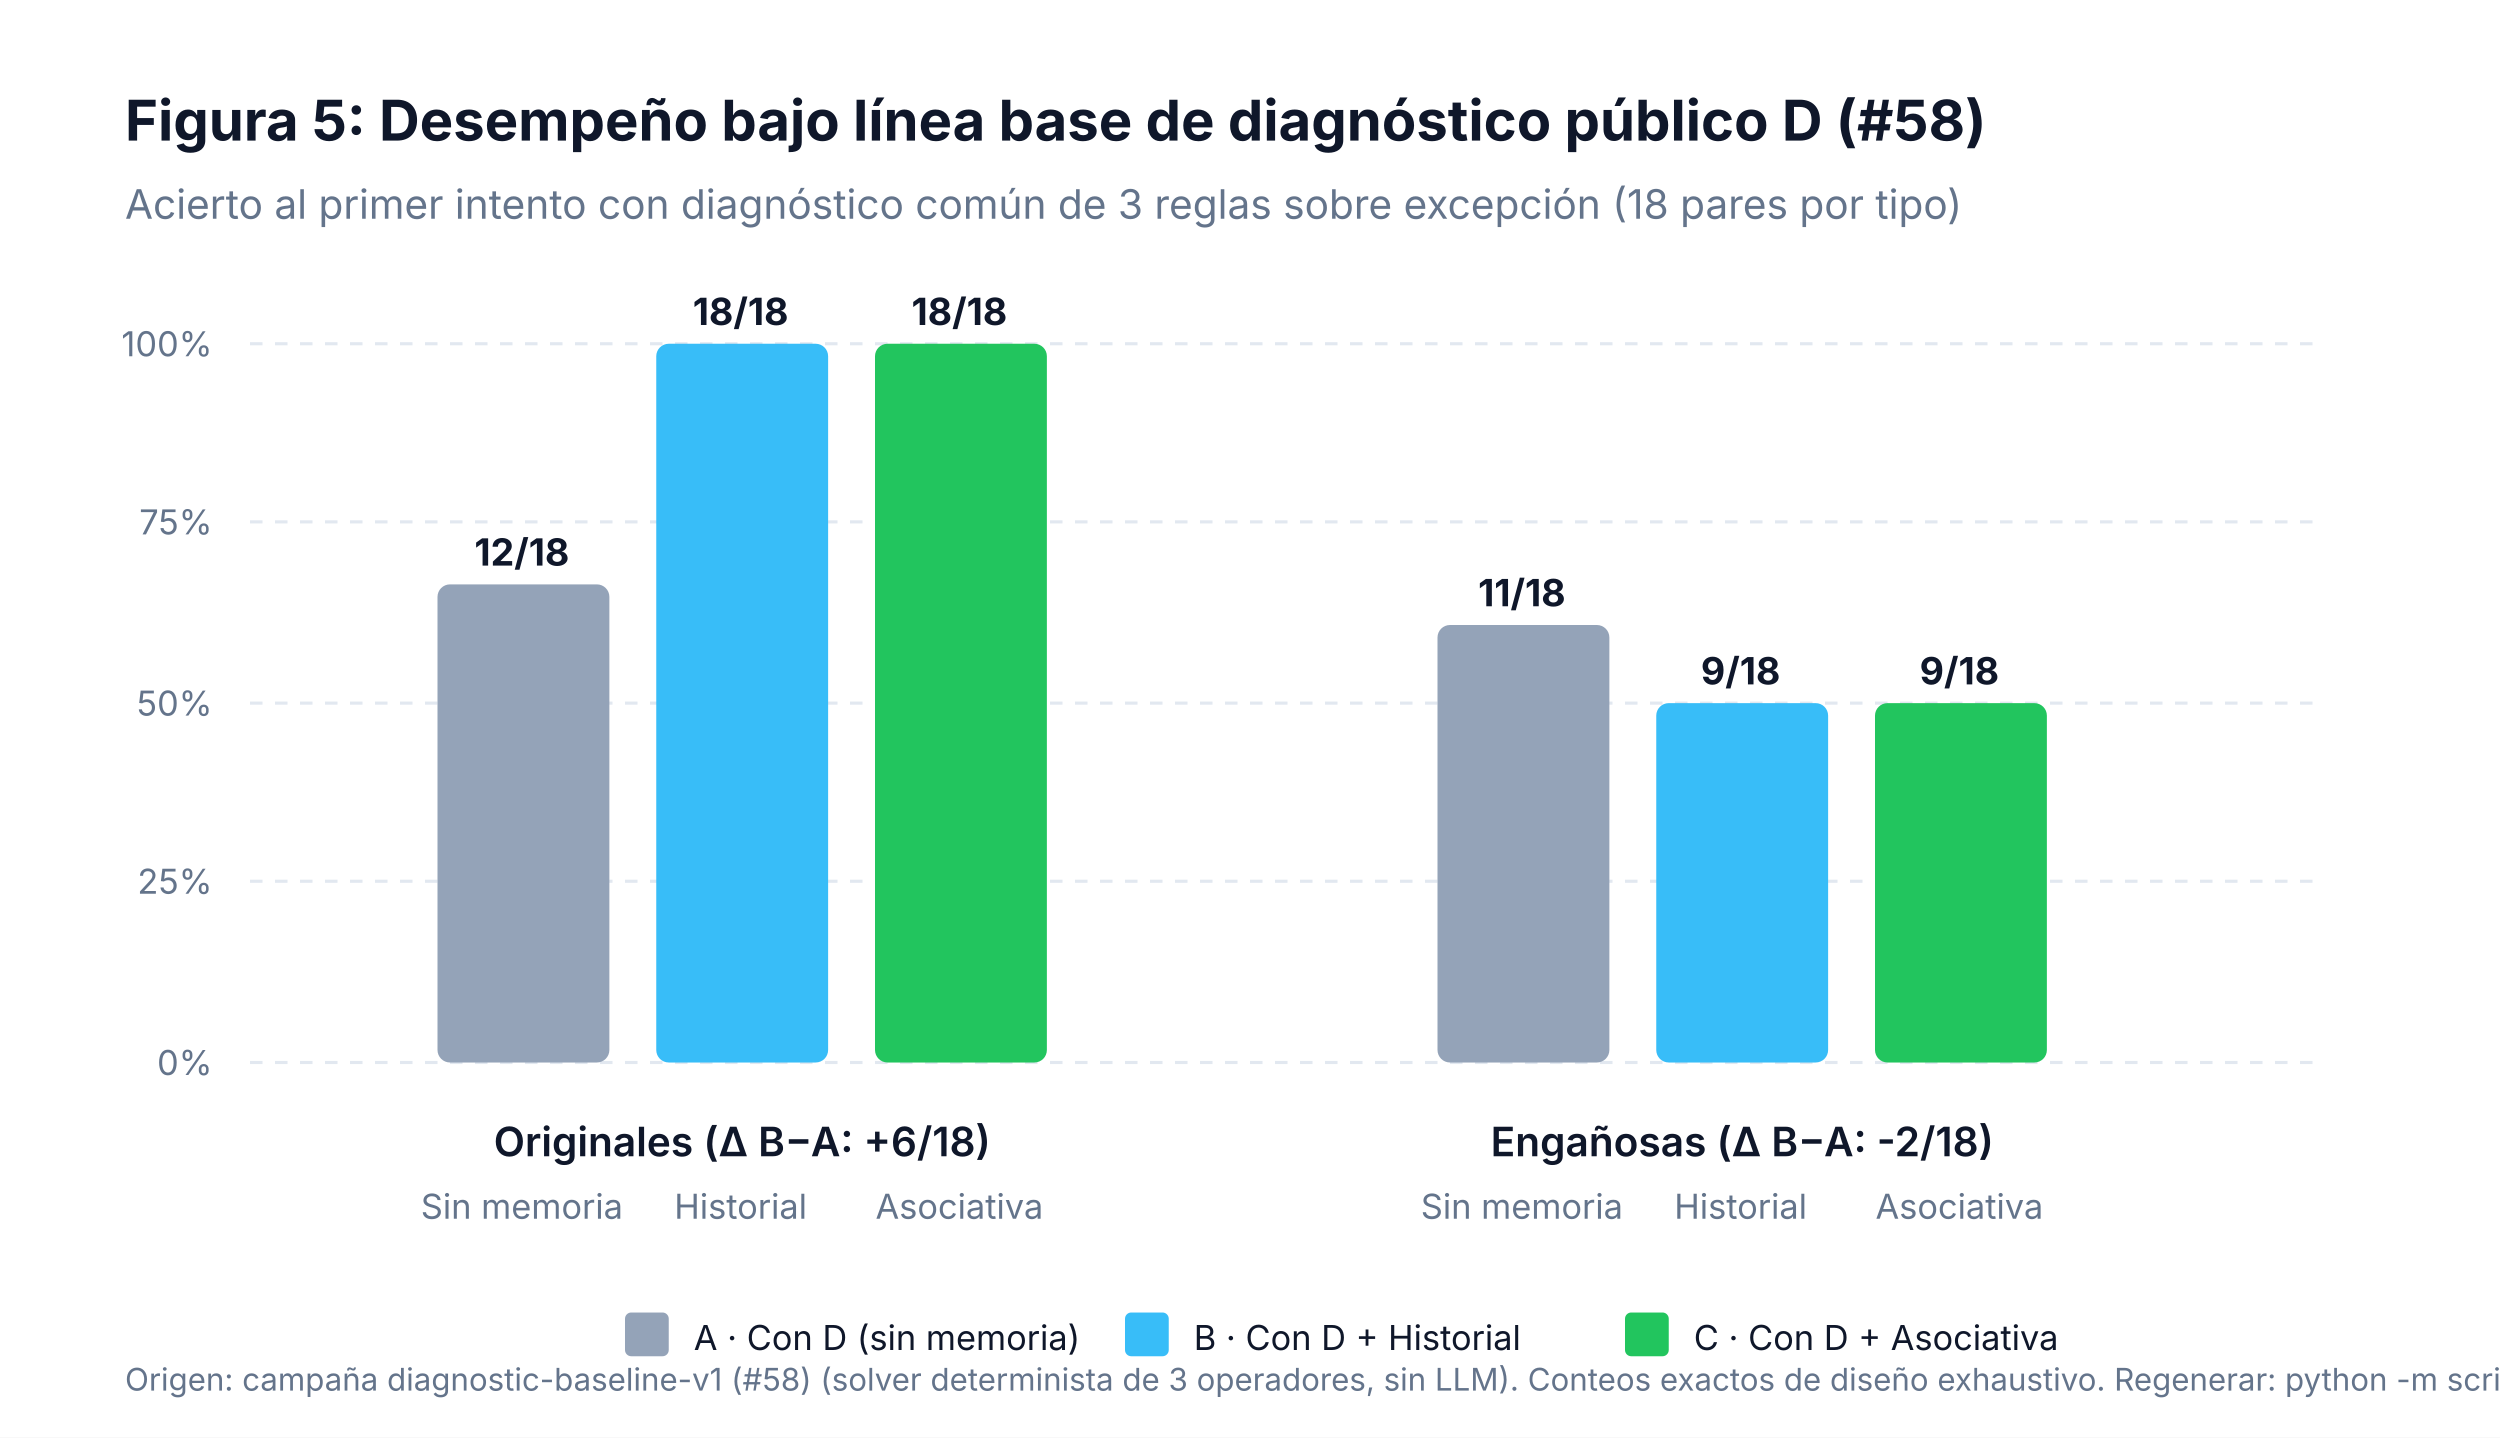
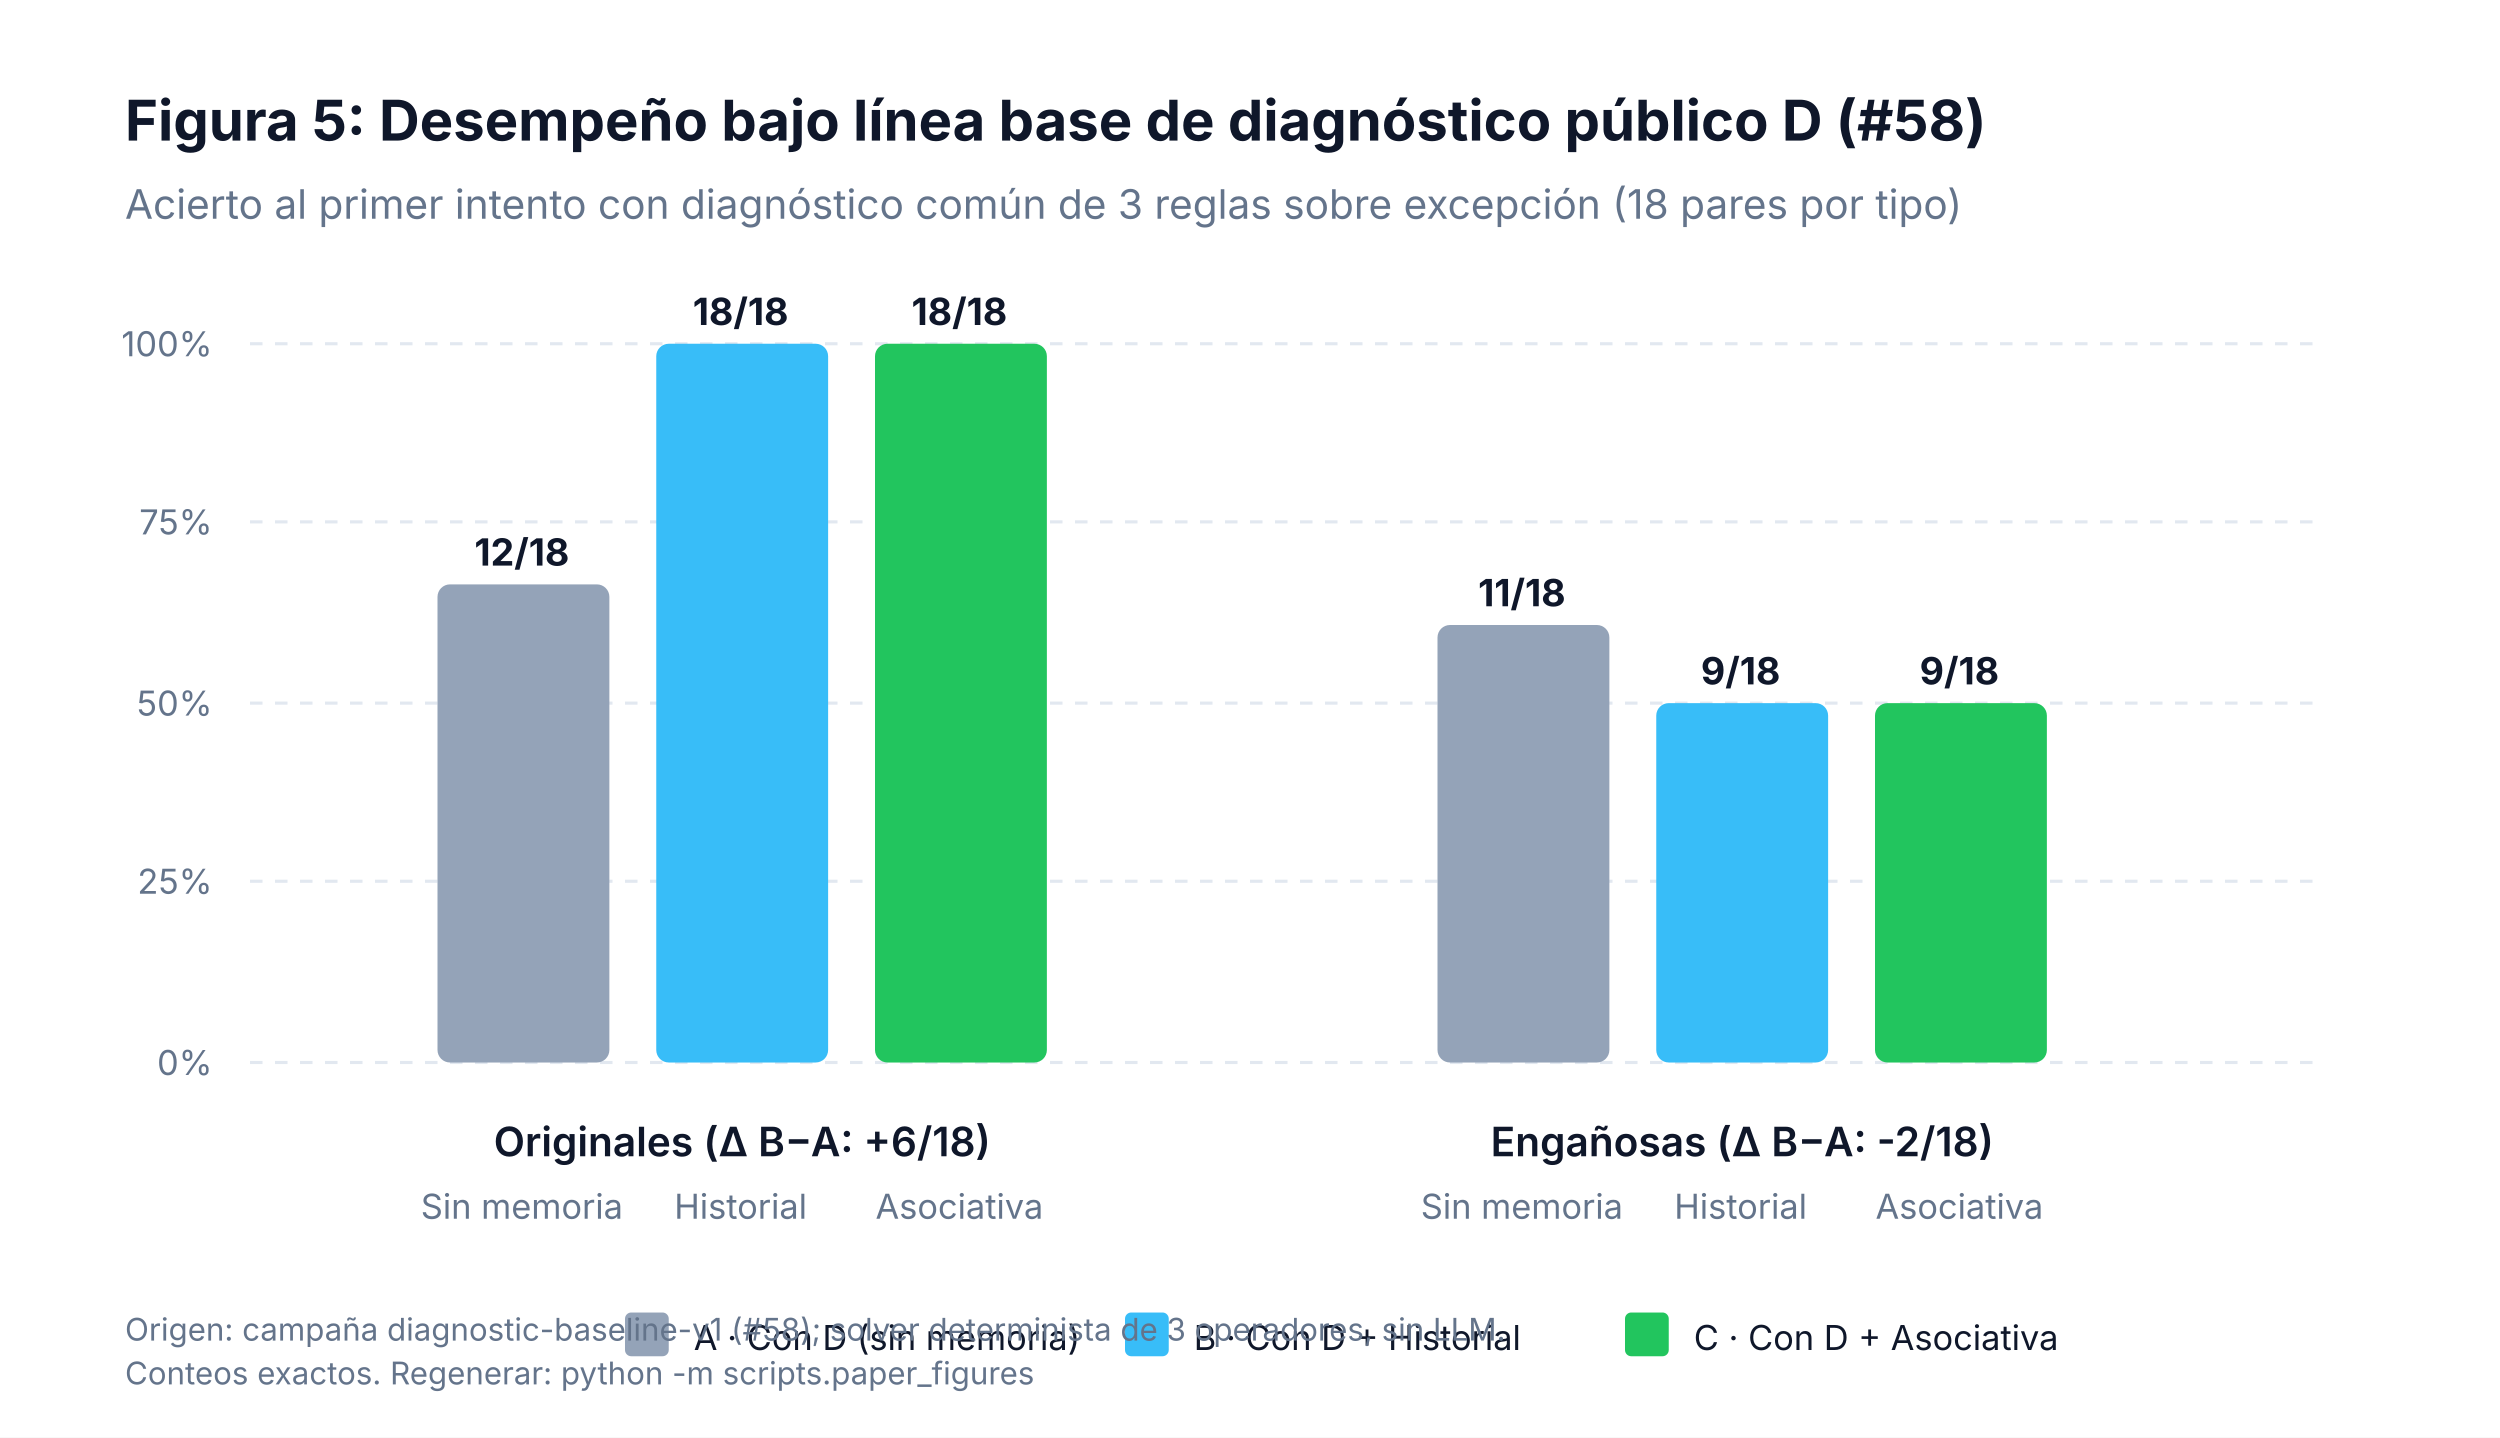
<svg xmlns="http://www.w3.org/2000/svg" viewBox="0 0 800 460" width="800" height="460" font-family="system-ui, -apple-system, sans-serif">
  <rect width="800" height="460" fill="#ffffff" />
  <text x="40" y="45" font-size="18" font-weight="700" fill="#0f172a">Figura 5: Desempeño bajo línea base de diagnóstico público D (#58)</text>
  <text x="40" y="70" font-size="13" fill="#64748b">Acierto al primer intento con diagnóstico común de 3 reglas sobre excepción (18 pares por tipo)</text>
  <line x1="80" y1="340" x2="740" y2="340" stroke="#e2e8f0" stroke-dasharray="4" />
  <text x="68" y="344" font-size="11" text-anchor="end" fill="#64748b">0%</text>
  <line x1="80" y1="282" x2="740" y2="282" stroke="#e2e8f0" stroke-dasharray="4" />
  <text x="68" y="286" font-size="11" text-anchor="end" fill="#64748b">25%</text>
  <line x1="80" y1="225" x2="740" y2="225" stroke="#e2e8f0" stroke-dasharray="4" />
  <text x="68" y="229" font-size="11" text-anchor="end" fill="#64748b">50%</text>
  <line x1="80" y1="167" x2="740" y2="167" stroke="#e2e8f0" stroke-dasharray="4" />
  <text x="68" y="171" font-size="11" text-anchor="end" fill="#64748b">75%</text>
  <line x1="80" y1="110" x2="740" y2="110" stroke="#e2e8f0" stroke-dasharray="4" />
  <text x="68" y="114" font-size="11" text-anchor="end" fill="#64748b">100%</text>
  <text x="237.5" y="370" font-size="13" font-weight="600" text-anchor="middle" fill="#0f172a">Originales (Δ B−A: +6/18)</text>
  <rect x="140" y="187" width="55" height="153" fill="#94a3b8" rx="4" />
  <text x="167" y="181" font-size="12" font-weight="700" text-anchor="middle" fill="#0f172a">12/18</text>
  <text x="167" y="390" font-size="11" text-anchor="middle" fill="#64748b">Sin memoria</text>
  <rect x="210" y="110" width="55" height="230" fill="#38bdf8" rx="4" />
  <text x="237" y="104" font-size="12" font-weight="700" text-anchor="middle" fill="#0f172a">18/18</text>
  <text x="237" y="390" font-size="11" text-anchor="middle" fill="#64748b">Historial</text>
  <rect x="280" y="110" width="55" height="230" fill="#22c55e" rx="4" />
  <text x="307" y="104" font-size="12" font-weight="700" text-anchor="middle" fill="#0f172a">18/18</text>
  <text x="307" y="390" font-size="11" text-anchor="middle" fill="#64748b">Asociativa</text>
  <text x="557.5" y="370" font-size="13" font-weight="600" text-anchor="middle" fill="#0f172a">Engañosas (Δ B−A: -2/18)</text>
  <rect x="460" y="200" width="55" height="140" fill="#94a3b8" rx="4" />
  <text x="487" y="194" font-size="12" font-weight="700" text-anchor="middle" fill="#0f172a">11/18</text>
  <text x="487" y="390" font-size="11" text-anchor="middle" fill="#64748b">Sin memoria</text>
  <rect x="530" y="225" width="55" height="115" fill="#38bdf8" rx="4" />
  <text x="557" y="219" font-size="12" font-weight="700" text-anchor="middle" fill="#0f172a">9/18</text>
  <text x="557" y="390" font-size="11" text-anchor="middle" fill="#64748b">Historial</text>
  <rect x="600" y="225" width="55" height="115" fill="#22c55e" rx="4" />
  <text x="627" y="219" font-size="12" font-weight="700" text-anchor="middle" fill="#0f172a">9/18</text>
  <text x="627" y="390" font-size="11" text-anchor="middle" fill="#64748b">Asociativa</text>
  <g transform="translate(200, 420)">
    <rect x="0" y="0" width="14" height="14" fill="#94a3b8" rx="2" />
    <text x="22" y="12" font-size="11" fill="#0f172a">A · Con D (sin memoria)</text>
    <rect x="160" y="0" width="14" height="14" fill="#38bdf8" rx="2" />
    <text x="182" y="12" font-size="11" fill="#0f172a">B · Con D + Historial</text>
    <rect x="320" y="0" width="14" height="14" fill="#22c55e" rx="2" />
    <text x="342" y="12" font-size="11" fill="#0f172a">C · Con D + Asociativa</text>
  </g>
-   <text x="40" y="445" font-size="10" fill="#64748b">Origen: campaña diagnostic-baseline-v1 (#58) (solver determinista de 3 operadores, sin LLM). Conteos exactos de diseño exhaustivo. Regenerar: python -m scripts.paper_figures</text>
+   <text x="40" y="429" font-size="10" fill="#64748b">Origen: campaña diagnostic-baseline-v1 (#58); solver determinista de 3 operadores, sin LLM.</text>
+   <text x="40" y="443" font-size="10" fill="#64748b">Conteos exactos. Regenerar: python -m scripts.paper_figures</text>
</svg>
